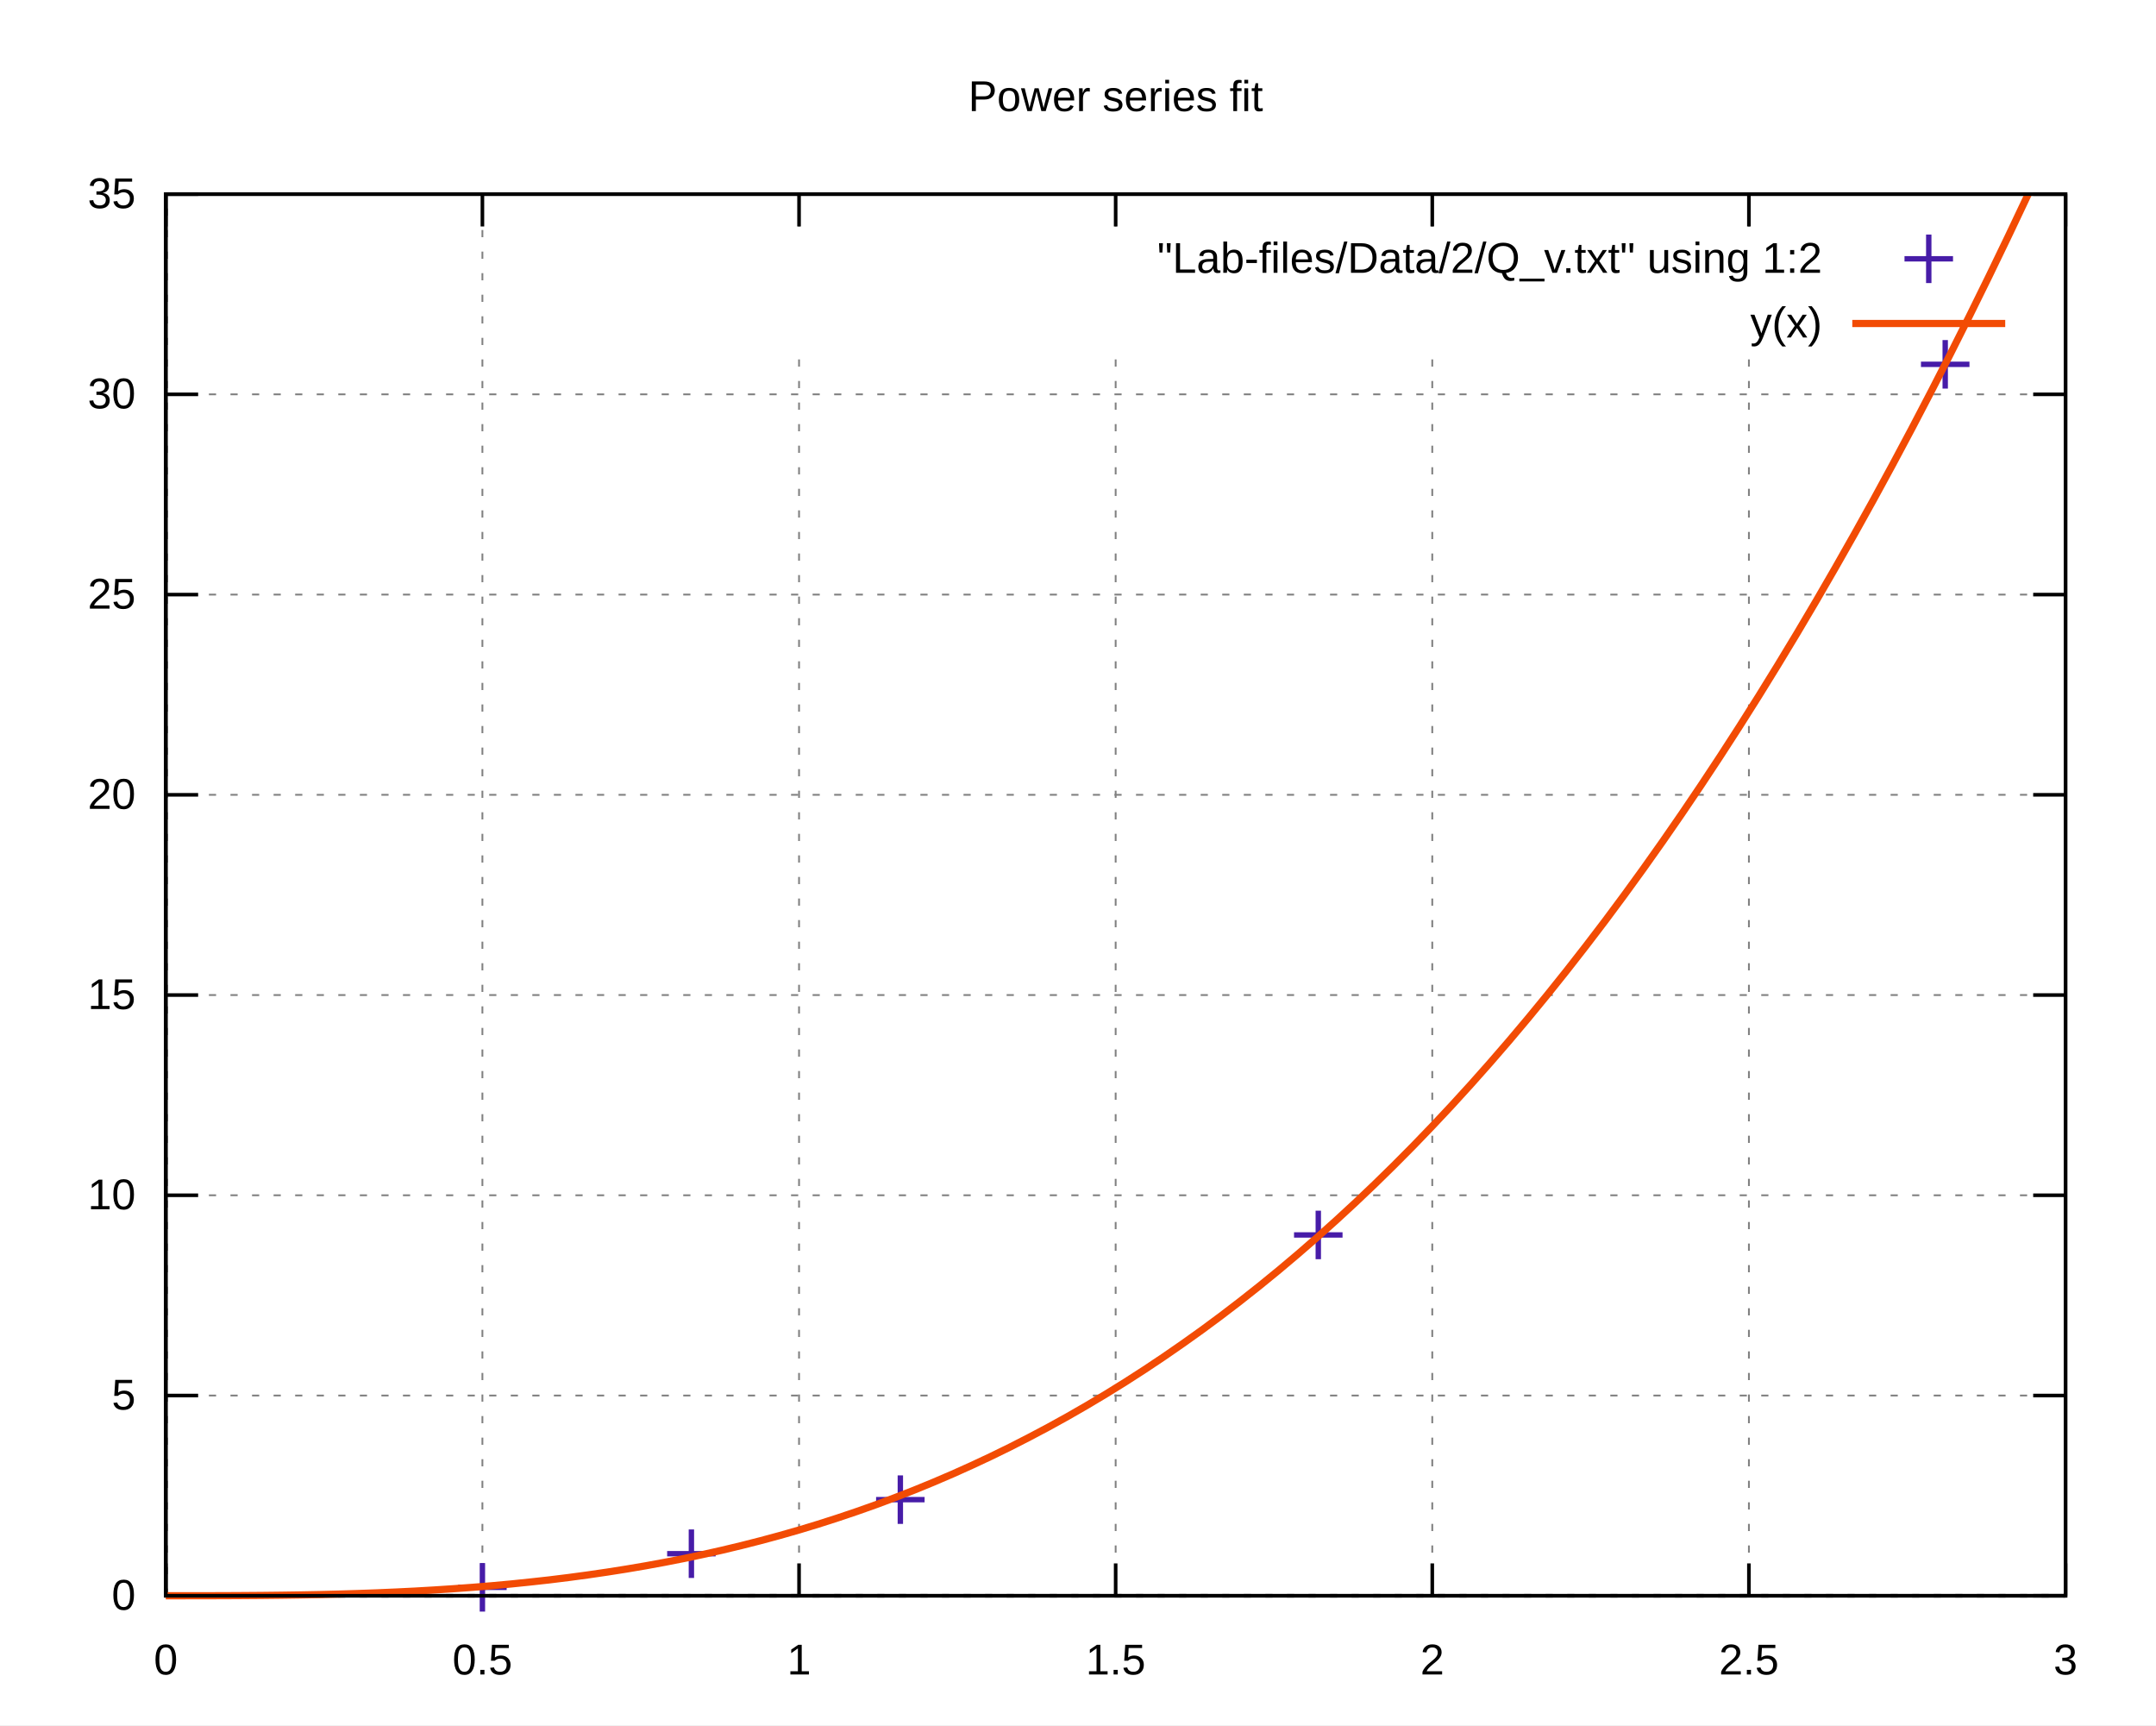
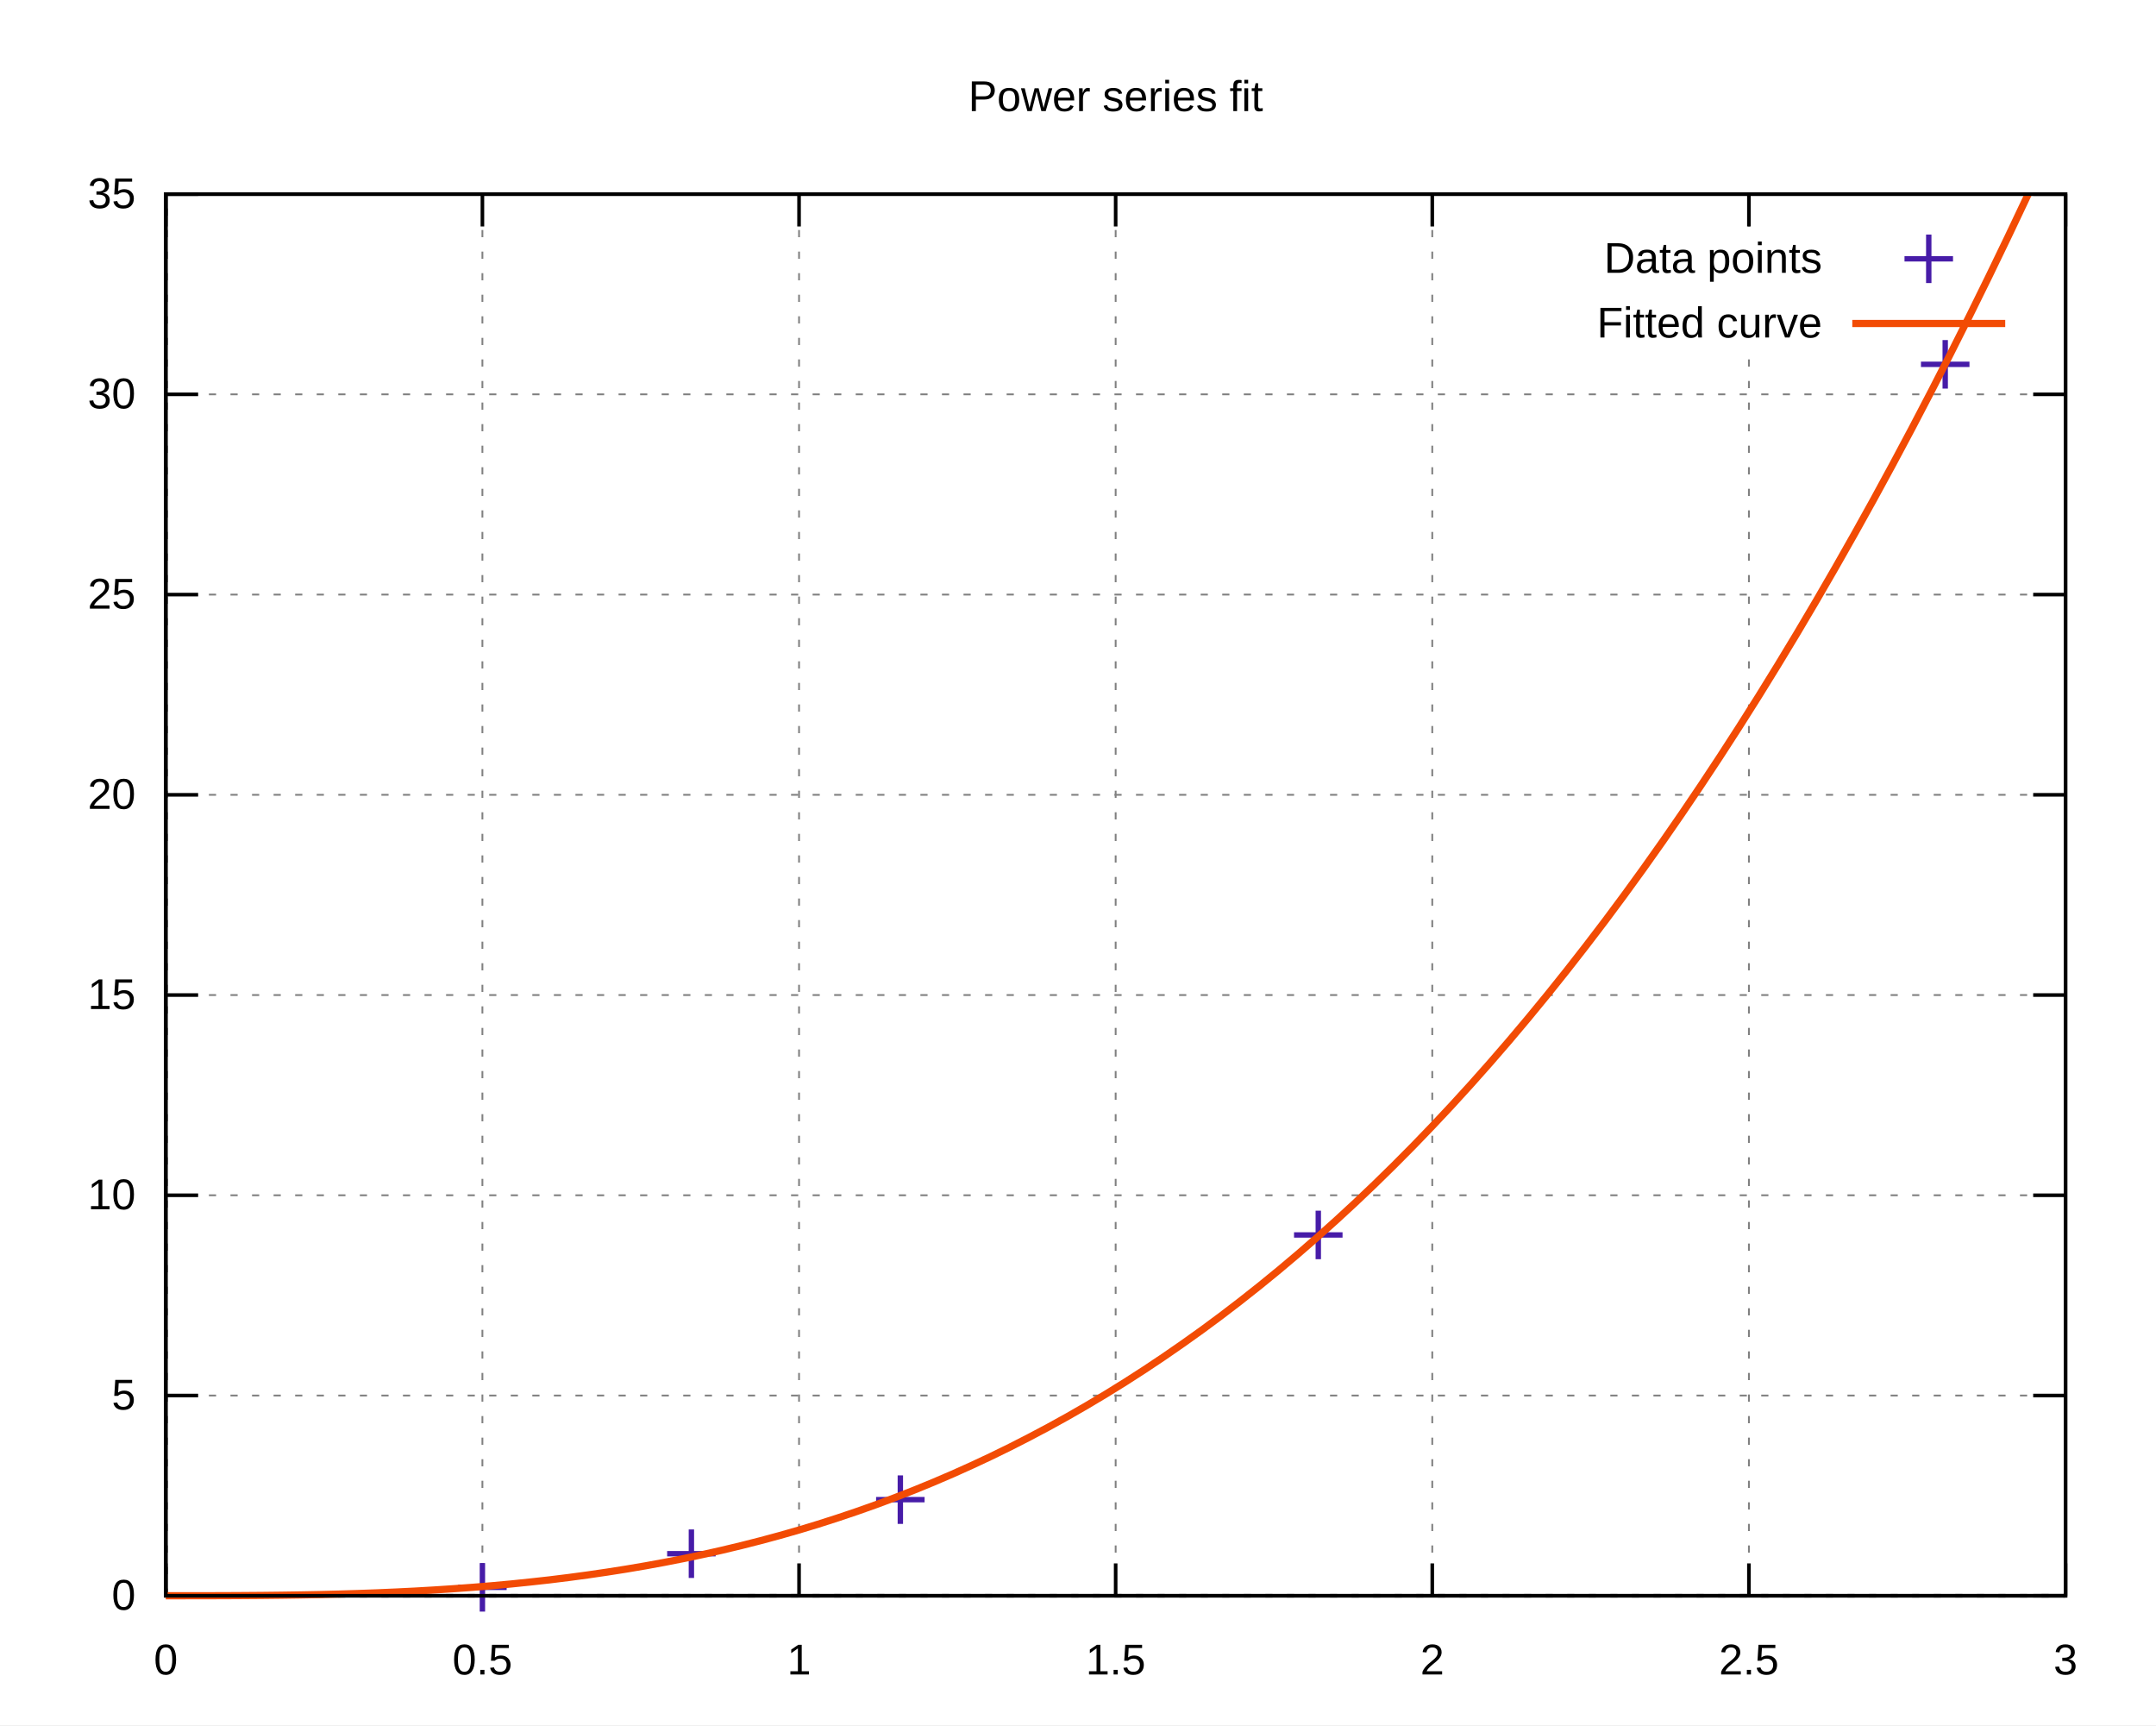
<svg xmlns="http://www.w3.org/2000/svg" xmlns:xlink="http://www.w3.org/1999/xlink" width="600" height="480" viewBox="0 0 600 480">
  <g id="gnuplot_canvas">
    <rect x="0" y="0" width="600" height="480" fill="#ffffff" />
    <defs>
      <circle id="gpDot" r="0.5" stroke-width="0.5" stroke="currentColor" />
      <path id="gpPt0" stroke-width="0.222" stroke="currentColor" d="M-1,0 h2 M0,-1 v2" />
      <path id="gpPt1" stroke-width="0.222" stroke="currentColor" d="M-1,-1 L1,1 M1,-1 L-1,1" />
      <path id="gpPt2" stroke-width="0.222" stroke="currentColor" d="M-1,0 L1,0 M0,-1 L0,1 M-1,-1 L1,1 M-1,1 L1,-1" />
      <rect id="gpPt3" stroke-width="0.222" stroke="currentColor" x="-1" y="-1" width="2" height="2" />
      <rect id="gpPt4" stroke-width="0.222" stroke="currentColor" fill="currentColor" x="-1" y="-1" width="2" height="2" />
      <circle id="gpPt5" stroke-width="0.222" stroke="currentColor" cx="0" cy="0" r="1" />
      <use xlink:href="#gpPt5" id="gpPt6" fill="currentColor" stroke="none" />
      <path id="gpPt7" stroke-width="0.222" stroke="currentColor" d="M0,-1.33 L-1.33,0.67 L1.33,0.67 z" />
      <use xlink:href="#gpPt7" id="gpPt8" fill="currentColor" stroke="none" />
      <use xlink:href="#gpPt7" id="gpPt9" stroke="currentColor" transform="rotate(180)" />
      <use xlink:href="#gpPt9" id="gpPt10" fill="currentColor" stroke="none" />
      <use xlink:href="#gpPt3" id="gpPt11" stroke="currentColor" transform="rotate(45)" />
      <use xlink:href="#gpPt11" id="gpPt12" fill="currentColor" stroke="none" />
      <path id="gpPt13" stroke-width="0.222" stroke="currentColor" d="M0,1.330 L1.265,0.411 L0.782,-1.067 L-0.782,-1.076 L-1.265,0.411 z" />
      <use xlink:href="#gpPt13" id="gpPt14" fill="currentColor" stroke="none" />
      <filter id="textbox" filterUnits="objectBoundingBox" x="0" y="0" height="1" width="1">
        <feFlood flood-color="#FFFFFF" flood-opacity="1" result="bgnd" />
        <feComposite in="SourceGraphic" in2="bgnd" operator="atop" />
      </filter>
      <filter id="greybox" filterUnits="objectBoundingBox" x="0" y="0" height="1" width="1">
        <feFlood flood-color="lightgrey" flood-opacity="1" result="grey" />
        <feComposite in="SourceGraphic" in2="grey" operator="atop" />
      </filter>
    </defs>
    <g fill="none" color="#FFFFFF" stroke="currentColor" stroke-width="1.00" stroke-linecap="butt" stroke-linejoin="miter">
</g>
    <g fill="none" color="black" stroke="currentColor" stroke-width="1.00" stroke-linecap="butt" stroke-linejoin="miter">
</g>
    <g fill="none" color="black" stroke="black" stroke-width="0.50" stroke-linecap="butt" stroke-linejoin="miter">
</g>
    <g fill="none" color="gray" stroke="currentColor" stroke-width="0.50" stroke-linecap="butt" stroke-linejoin="miter">
      <path stroke="gray" stroke-dasharray="2,4" class="gridline" d="M46.14,444.00 L574.82,444.00  " />
    </g>
    <g fill="none" color="gray" stroke="gray" stroke-width="1.00" stroke-linecap="butt" stroke-linejoin="miter">
</g>
    <g fill="none" color="black" stroke="currentColor" stroke-width="1.00" stroke-linecap="butt" stroke-linejoin="miter">
      <path stroke="black" d="M46.14,444.00 L55.14,444.00 M574.82,444.00 L565.82,444.00  " />
      <g transform="translate(37.75,447.90)" stroke="none" fill="black" font-family="Arial" font-size="12.00" text-anchor="end">
        <text>
          <tspan font-family="Arial"> 0</tspan>
        </text>
      </g>
    </g>
    <g fill="none" color="black" stroke="currentColor" stroke-width="1.00" stroke-linecap="butt" stroke-linejoin="miter">
</g>
    <g fill="none" color="black" stroke="black" stroke-width="0.50" stroke-linecap="butt" stroke-linejoin="miter">
</g>
    <g fill="none" color="gray" stroke="currentColor" stroke-width="0.50" stroke-linecap="butt" stroke-linejoin="miter">
      <path stroke="gray" stroke-dasharray="2,4" class="gridline" d="M46.14,388.29 L574.82,388.29  " />
    </g>
    <g fill="none" color="gray" stroke="gray" stroke-width="1.00" stroke-linecap="butt" stroke-linejoin="miter">
</g>
    <g fill="none" color="black" stroke="currentColor" stroke-width="1.00" stroke-linecap="butt" stroke-linejoin="miter">
      <path stroke="black" d="M46.14,388.29 L55.14,388.29 M574.82,388.29 L565.82,388.29  " />
      <g transform="translate(37.75,392.19)" stroke="none" fill="black" font-family="Arial" font-size="12.00" text-anchor="end">
        <text>
          <tspan font-family="Arial"> 5</tspan>
        </text>
      </g>
    </g>
    <g fill="none" color="black" stroke="currentColor" stroke-width="1.00" stroke-linecap="butt" stroke-linejoin="miter">
</g>
    <g fill="none" color="black" stroke="black" stroke-width="0.50" stroke-linecap="butt" stroke-linejoin="miter">
</g>
    <g fill="none" color="gray" stroke="currentColor" stroke-width="0.50" stroke-linecap="butt" stroke-linejoin="miter">
      <path stroke="gray" stroke-dasharray="2,4" class="gridline" d="M46.14,332.57 L574.82,332.57  " />
    </g>
    <g fill="none" color="gray" stroke="gray" stroke-width="1.00" stroke-linecap="butt" stroke-linejoin="miter">
</g>
    <g fill="none" color="black" stroke="currentColor" stroke-width="1.00" stroke-linecap="butt" stroke-linejoin="miter">
      <path stroke="black" d="M46.14,332.57 L55.14,332.57 M574.82,332.57 L565.82,332.57  " />
      <g transform="translate(37.75,336.47)" stroke="none" fill="black" font-family="Arial" font-size="12.00" text-anchor="end">
        <text>
          <tspan font-family="Arial"> 10</tspan>
        </text>
      </g>
    </g>
    <g fill="none" color="black" stroke="currentColor" stroke-width="1.00" stroke-linecap="butt" stroke-linejoin="miter">
</g>
    <g fill="none" color="black" stroke="black" stroke-width="0.50" stroke-linecap="butt" stroke-linejoin="miter">
</g>
    <g fill="none" color="gray" stroke="currentColor" stroke-width="0.50" stroke-linecap="butt" stroke-linejoin="miter">
      <path stroke="gray" stroke-dasharray="2,4" class="gridline" d="M46.14,276.86 L574.82,276.86  " />
    </g>
    <g fill="none" color="gray" stroke="gray" stroke-width="1.00" stroke-linecap="butt" stroke-linejoin="miter">
</g>
    <g fill="none" color="black" stroke="currentColor" stroke-width="1.00" stroke-linecap="butt" stroke-linejoin="miter">
      <path stroke="black" d="M46.14,276.86 L55.14,276.86 M574.82,276.86 L565.82,276.86  " />
      <g transform="translate(37.75,280.76)" stroke="none" fill="black" font-family="Arial" font-size="12.00" text-anchor="end">
        <text>
          <tspan font-family="Arial"> 15</tspan>
        </text>
      </g>
    </g>
    <g fill="none" color="black" stroke="currentColor" stroke-width="1.00" stroke-linecap="butt" stroke-linejoin="miter">
</g>
    <g fill="none" color="black" stroke="black" stroke-width="0.50" stroke-linecap="butt" stroke-linejoin="miter">
</g>
    <g fill="none" color="gray" stroke="currentColor" stroke-width="0.50" stroke-linecap="butt" stroke-linejoin="miter">
      <path stroke="gray" stroke-dasharray="2,4" class="gridline" d="M46.14,221.15 L574.82,221.15  " />
    </g>
    <g fill="none" color="gray" stroke="gray" stroke-width="1.00" stroke-linecap="butt" stroke-linejoin="miter">
</g>
    <g fill="none" color="black" stroke="currentColor" stroke-width="1.00" stroke-linecap="butt" stroke-linejoin="miter">
      <path stroke="black" d="M46.14,221.15 L55.14,221.15 M574.82,221.15 L565.82,221.15  " />
      <g transform="translate(37.75,225.05)" stroke="none" fill="black" font-family="Arial" font-size="12.00" text-anchor="end">
        <text>
          <tspan font-family="Arial"> 20</tspan>
        </text>
      </g>
    </g>
    <g fill="none" color="black" stroke="currentColor" stroke-width="1.00" stroke-linecap="butt" stroke-linejoin="miter">
</g>
    <g fill="none" color="black" stroke="black" stroke-width="0.50" stroke-linecap="butt" stroke-linejoin="miter">
</g>
    <g fill="none" color="gray" stroke="currentColor" stroke-width="0.50" stroke-linecap="butt" stroke-linejoin="miter">
      <path stroke="gray" stroke-dasharray="2,4" class="gridline" d="M46.14,165.44 L574.82,165.44  " />
    </g>
    <g fill="none" color="gray" stroke="gray" stroke-width="1.00" stroke-linecap="butt" stroke-linejoin="miter">
</g>
    <g fill="none" color="black" stroke="currentColor" stroke-width="1.00" stroke-linecap="butt" stroke-linejoin="miter">
      <path stroke="black" d="M46.14,165.44 L55.14,165.44 M574.82,165.44 L565.82,165.44  " />
      <g transform="translate(37.75,169.34)" stroke="none" fill="black" font-family="Arial" font-size="12.00" text-anchor="end">
        <text>
          <tspan font-family="Arial"> 25</tspan>
        </text>
      </g>
    </g>
    <g fill="none" color="black" stroke="currentColor" stroke-width="1.00" stroke-linecap="butt" stroke-linejoin="miter">
</g>
    <g fill="none" color="black" stroke="black" stroke-width="0.50" stroke-linecap="butt" stroke-linejoin="miter">
</g>
    <g fill="none" color="gray" stroke="currentColor" stroke-width="0.50" stroke-linecap="butt" stroke-linejoin="miter">
      <path stroke="gray" stroke-dasharray="2,4" class="gridline" d="M46.14,109.72 L574.82,109.72  " />
    </g>
    <g fill="none" color="gray" stroke="gray" stroke-width="1.00" stroke-linecap="butt" stroke-linejoin="miter">
</g>
    <g fill="none" color="black" stroke="currentColor" stroke-width="1.00" stroke-linecap="butt" stroke-linejoin="miter">
      <path stroke="black" d="M46.14,109.72 L55.14,109.72 M574.82,109.72 L565.82,109.72  " />
      <g transform="translate(37.75,113.62)" stroke="none" fill="black" font-family="Arial" font-size="12.00" text-anchor="end">
        <text>
          <tspan font-family="Arial"> 30</tspan>
        </text>
      </g>
    </g>
    <g fill="none" color="black" stroke="currentColor" stroke-width="1.00" stroke-linecap="butt" stroke-linejoin="miter">
</g>
    <g fill="none" color="black" stroke="black" stroke-width="0.50" stroke-linecap="butt" stroke-linejoin="miter">
</g>
    <g fill="none" color="gray" stroke="currentColor" stroke-width="0.50" stroke-linecap="butt" stroke-linejoin="miter">
      <path stroke="gray" stroke-dasharray="2,4" class="gridline" d="M46.14,54.01 L574.82,54.01  " />
    </g>
    <g fill="none" color="gray" stroke="gray" stroke-width="1.00" stroke-linecap="butt" stroke-linejoin="miter">
</g>
    <g fill="none" color="black" stroke="currentColor" stroke-width="1.00" stroke-linecap="butt" stroke-linejoin="miter">
      <path stroke="black" d="M46.14,54.01 L55.14,54.01 M574.82,54.01 L565.82,54.01  " />
      <g transform="translate(37.75,57.91)" stroke="none" fill="black" font-family="Arial" font-size="12.00" text-anchor="end">
        <text>
          <tspan font-family="Arial"> 35</tspan>
        </text>
      </g>
    </g>
    <g fill="none" color="black" stroke="currentColor" stroke-width="1.00" stroke-linecap="butt" stroke-linejoin="miter">
</g>
    <g fill="none" color="black" stroke="black" stroke-width="0.50" stroke-linecap="butt" stroke-linejoin="miter">
</g>
    <g fill="none" color="gray" stroke="currentColor" stroke-width="0.50" stroke-linecap="butt" stroke-linejoin="miter">
      <path stroke="gray" stroke-dasharray="2,4" class="gridline" d="M46.14,444.00 L46.14,54.01  " />
    </g>
    <g fill="none" color="gray" stroke="gray" stroke-width="1.00" stroke-linecap="butt" stroke-linejoin="miter">
</g>
    <g fill="none" color="black" stroke="currentColor" stroke-width="1.00" stroke-linecap="butt" stroke-linejoin="miter">
      <path stroke="black" d="M46.14,444.00 L46.14,435.00 M46.14,54.01 L46.14,63.01  " />
      <g transform="translate(46.14,465.90)" stroke="none" fill="black" font-family="Arial" font-size="12.00" text-anchor="middle">
        <text>
          <tspan font-family="Arial"> 0</tspan>
        </text>
      </g>
    </g>
    <g fill="none" color="black" stroke="currentColor" stroke-width="1.00" stroke-linecap="butt" stroke-linejoin="miter">
</g>
    <g fill="none" color="black" stroke="black" stroke-width="0.50" stroke-linecap="butt" stroke-linejoin="miter">
</g>
    <g fill="none" color="gray" stroke="currentColor" stroke-width="0.50" stroke-linecap="butt" stroke-linejoin="miter">
      <path stroke="gray" stroke-dasharray="2,4" class="gridline" d="M134.25,444.00 L134.25,54.01  " />
    </g>
    <g fill="none" color="gray" stroke="gray" stroke-width="1.00" stroke-linecap="butt" stroke-linejoin="miter">
</g>
    <g fill="none" color="black" stroke="currentColor" stroke-width="1.00" stroke-linecap="butt" stroke-linejoin="miter">
      <path stroke="black" d="M134.25,444.00 L134.25,435.00 M134.25,54.01 L134.25,63.01  " />
      <g transform="translate(134.25,465.90)" stroke="none" fill="black" font-family="Arial" font-size="12.00" text-anchor="middle">
        <text>
          <tspan font-family="Arial"> 0.5</tspan>
        </text>
      </g>
    </g>
    <g fill="none" color="black" stroke="currentColor" stroke-width="1.00" stroke-linecap="butt" stroke-linejoin="miter">
</g>
    <g fill="none" color="black" stroke="black" stroke-width="0.50" stroke-linecap="butt" stroke-linejoin="miter">
</g>
    <g fill="none" color="gray" stroke="currentColor" stroke-width="0.50" stroke-linecap="butt" stroke-linejoin="miter">
-       <path stroke="gray" stroke-dasharray="2,4" class="gridline" d="M222.37,444.00 L222.37,99.01 M222.37,63.01 L222.37,54.01  " />
+       <path stroke="gray" stroke-dasharray="2,4" class="gridline" d="M222.37,444.00 L222.37,54.01  " />
    </g>
    <g fill="none" color="gray" stroke="gray" stroke-width="1.00" stroke-linecap="butt" stroke-linejoin="miter">
</g>
    <g fill="none" color="black" stroke="currentColor" stroke-width="1.00" stroke-linecap="butt" stroke-linejoin="miter">
      <path stroke="black" d="M222.37,444.00 L222.37,435.00 M222.37,54.01 L222.37,63.01  " />
      <g transform="translate(222.37,465.90)" stroke="none" fill="black" font-family="Arial" font-size="12.00" text-anchor="middle">
        <text>
          <tspan font-family="Arial"> 1</tspan>
        </text>
      </g>
    </g>
    <g fill="none" color="black" stroke="currentColor" stroke-width="1.00" stroke-linecap="butt" stroke-linejoin="miter">
</g>
    <g fill="none" color="black" stroke="black" stroke-width="0.50" stroke-linecap="butt" stroke-linejoin="miter">
</g>
    <g fill="none" color="gray" stroke="currentColor" stroke-width="0.50" stroke-linecap="butt" stroke-linejoin="miter">
-       <path stroke="gray" stroke-dasharray="2,4" class="gridline" d="M310.48,444.00 L310.48,99.01 M310.48,63.01 L310.48,54.01  " />
+       <path stroke="gray" stroke-dasharray="2,4" class="gridline" d="M310.48,444.00 L310.48,54.01  " />
    </g>
    <g fill="none" color="gray" stroke="gray" stroke-width="1.00" stroke-linecap="butt" stroke-linejoin="miter">
</g>
    <g fill="none" color="black" stroke="currentColor" stroke-width="1.00" stroke-linecap="butt" stroke-linejoin="miter">
      <path stroke="black" d="M310.48,444.00 L310.48,435.00 M310.48,54.01 L310.48,63.01  " />
      <g transform="translate(310.48,465.90)" stroke="none" fill="black" font-family="Arial" font-size="12.00" text-anchor="middle">
        <text>
          <tspan font-family="Arial"> 1.5</tspan>
        </text>
      </g>
    </g>
    <g fill="none" color="black" stroke="currentColor" stroke-width="1.00" stroke-linecap="butt" stroke-linejoin="miter">
</g>
    <g fill="none" color="black" stroke="black" stroke-width="0.50" stroke-linecap="butt" stroke-linejoin="miter">
</g>
    <g fill="none" color="gray" stroke="currentColor" stroke-width="0.50" stroke-linecap="butt" stroke-linejoin="miter">
-       <path stroke="gray" stroke-dasharray="2,4" class="gridline" d="M398.59,444.00 L398.59,99.01 M398.59,63.01 L398.59,54.01  " />
+       <path stroke="gray" stroke-dasharray="2,4" class="gridline" d="M398.59,444.00 L398.59,54.01  " />
    </g>
    <g fill="none" color="gray" stroke="gray" stroke-width="1.00" stroke-linecap="butt" stroke-linejoin="miter">
</g>
    <g fill="none" color="black" stroke="currentColor" stroke-width="1.00" stroke-linecap="butt" stroke-linejoin="miter">
      <path stroke="black" d="M398.59,444.00 L398.59,435.00 M398.59,54.01 L398.59,63.01  " />
      <g transform="translate(398.59,465.90)" stroke="none" fill="black" font-family="Arial" font-size="12.00" text-anchor="middle">
        <text>
          <tspan font-family="Arial"> 2</tspan>
        </text>
      </g>
    </g>
    <g fill="none" color="black" stroke="currentColor" stroke-width="1.00" stroke-linecap="butt" stroke-linejoin="miter">
</g>
    <g fill="none" color="black" stroke="black" stroke-width="0.50" stroke-linecap="butt" stroke-linejoin="miter">
</g>
    <g fill="none" color="gray" stroke="currentColor" stroke-width="0.50" stroke-linecap="butt" stroke-linejoin="miter">
      <path stroke="gray" stroke-dasharray="2,4" class="gridline" d="M486.71,444.00 L486.71,99.01 M486.71,63.01 L486.71,54.01  " />
    </g>
    <g fill="none" color="gray" stroke="gray" stroke-width="1.00" stroke-linecap="butt" stroke-linejoin="miter">
</g>
    <g fill="none" color="black" stroke="currentColor" stroke-width="1.00" stroke-linecap="butt" stroke-linejoin="miter">
      <path stroke="black" d="M486.71,444.00 L486.71,435.00 M486.71,54.01 L486.71,63.01  " />
      <g transform="translate(486.71,465.90)" stroke="none" fill="black" font-family="Arial" font-size="12.00" text-anchor="middle">
        <text>
          <tspan font-family="Arial"> 2.5</tspan>
        </text>
      </g>
    </g>
    <g fill="none" color="black" stroke="currentColor" stroke-width="1.00" stroke-linecap="butt" stroke-linejoin="miter">
</g>
    <g fill="none" color="black" stroke="black" stroke-width="0.50" stroke-linecap="butt" stroke-linejoin="miter">
</g>
    <g fill="none" color="gray" stroke="currentColor" stroke-width="0.50" stroke-linecap="butt" stroke-linejoin="miter">
      <path stroke="gray" stroke-dasharray="2,4" class="gridline" d="M574.82,444.00 L574.82,54.01  " />
    </g>
    <g fill="none" color="gray" stroke="gray" stroke-width="1.00" stroke-linecap="butt" stroke-linejoin="miter">
</g>
    <g fill="none" color="black" stroke="currentColor" stroke-width="1.00" stroke-linecap="butt" stroke-linejoin="miter">
      <path stroke="black" d="M574.82,444.00 L574.82,435.00 M574.82,54.01 L574.82,63.01  " />
      <g transform="translate(574.82,465.90)" stroke="none" fill="black" font-family="Arial" font-size="12.00" text-anchor="middle">
        <text>
          <tspan font-family="Arial"> 3</tspan>
        </text>
      </g>
    </g>
    <g fill="none" color="black" stroke="currentColor" stroke-width="1.00" stroke-linecap="butt" stroke-linejoin="miter">
</g>
    <g fill="none" color="gray" stroke="currentColor" stroke-width="1.00" stroke-linecap="butt" stroke-linejoin="miter">
      <path stroke="rgb(  0,   0,   0)" stroke-dasharray="2,4" d="M46.14,444.00 L574.82,444.00  " />
    </g>
    <g fill="none" color="gray" stroke="currentColor" stroke-width="1.00" stroke-linecap="butt" stroke-linejoin="miter">
      <path stroke="rgb(  0,   0,   0)" stroke-dasharray="2,4" d="M46.14,444.00 L46.14,54.01  " />
    </g>
    <g fill="none" color="black" stroke="currentColor" stroke-width="1.00" stroke-linecap="butt" stroke-linejoin="miter">
      <path stroke="black" d="M46.14,54.01 L46.14,444.00 L574.82,444.00 L574.82,54.01 L46.14,54.01 Z  " />
    </g>
    <g fill="none" color="black" stroke="currentColor" stroke-width="1.00" stroke-linecap="butt" stroke-linejoin="miter">
</g>
    <g id="gnuplot_plot_1">
      <g fill="none" color="black" stroke="currentColor" stroke-width="1.00" stroke-linecap="butt" stroke-linejoin="miter">
        <g transform="translate(507.09,75.91)" stroke="none" fill="black" font-family="Arial" font-size="12.00" text-anchor="end">
-           <text>"Lab-files/Data/2/Q_v.txt" using 1:2</text>
+           <text>
+             <tspan font-family="Arial">Data points</tspan>
+           </text>
        </g>
      </g>
      <g fill="none" color="black" stroke="currentColor" stroke-width="1.00" stroke-linecap="butt" stroke-linejoin="miter">
        <use xlink:href="#gpPt0" transform="translate(134.25,441.66) scale(6.75)" color="rgb( 71,  28, 168)" />
        <use xlink:href="#gpPt0" transform="translate(192.41,432.30) scale(6.75)" color="rgb( 71,  28, 168)" />
        <use xlink:href="#gpPt0" transform="translate(250.56,417.26) scale(6.75)" color="rgb( 71,  28, 168)" />
        <use xlink:href="#gpPt0" transform="translate(366.87,343.61) scale(6.75)" color="rgb( 71,  28, 168)" />
        <use xlink:href="#gpPt0" transform="translate(541.34,101.37) scale(6.75)" color="rgb( 71,  28, 168)" />
        <use xlink:href="#gpPt0" transform="translate(536.76,72.01) scale(6.75)" color="rgb( 71,  28, 168)" />
      </g>
    </g>
    <g id="gnuplot_plot_2">
      <g fill="none" color="#FFFFFF" stroke="rgb( 71,  28, 168)" stroke-width="2.00" stroke-linecap="butt" stroke-linejoin="miter">
</g>
      <g fill="none" color="black" stroke="currentColor" stroke-width="2.00" stroke-linecap="butt" stroke-linejoin="miter">
        <g transform="translate(507.09,93.91)" stroke="none" fill="black" font-family="Arial" font-size="12.00" text-anchor="end">
-           <text>y(x)</text>
+           <text>
+             <tspan font-family="Arial">Fitted curve</tspan>
+           </text>
        </g>
      </g>
      <g fill="none" color="black" stroke="currentColor" stroke-width="2.00" stroke-linecap="butt" stroke-linejoin="miter">
        <path stroke="rgb(242,  75,   4)" d="M515.48,90.01 L558.04,90.01 M46.14,444.00 L51.48,444.00 L56.82,443.99 L62.16,443.98 L67.50,443.95 L72.84,443.91   L78.18,443.85 L83.52,443.77 L88.86,443.67 L94.20,443.54 L99.54,443.38 L104.88,443.19 L110.22,442.96 L115.56,442.70   L120.90,442.39 L126.24,442.04 L131.58,441.65 L136.92,441.21 L142.26,440.72 L147.60,440.17 L152.94,439.58 L158.28,438.92   L163.62,438.20 L168.96,437.42 L174.30,436.58 L179.65,435.67 L184.99,434.69 L190.33,433.64 L195.67,432.51 L201.01,431.31   L206.35,430.03 L211.69,428.67 L217.03,427.23 L222.37,425.70 L227.71,424.08 L233.05,422.37 L238.39,420.57 L243.73,418.68   L249.07,416.69 L254.41,414.61 L259.75,412.42 L265.09,410.13 L270.43,407.73 L275.77,405.23 L281.11,402.62 L286.45,399.89   L291.79,397.06 L297.13,394.11 L302.47,391.04 L307.81,387.85 L313.15,384.54 L318.49,381.10 L323.83,377.54 L329.17,373.85   L334.51,370.04 L339.85,366.09 L345.19,362.00 L350.53,357.78 L355.87,353.42 L361.21,348.92 L366.55,344.28 L371.89,339.50   L377.23,334.57 L382.57,329.49 L387.91,324.26 L393.25,318.88 L398.59,313.34 L403.93,307.65 L409.27,301.80 L414.61,295.79   L419.95,289.62 L425.29,283.28 L430.63,276.78 L435.97,270.11 L441.31,263.27 L446.66,256.26 L452.00,249.07 L457.34,241.71   L462.68,234.17 L468.02,226.45 L473.36,218.55 L478.70,210.47 L484.04,202.20 L489.38,193.75 L494.72,185.10 L500.06,176.27   L505.40,167.24 L510.74,158.01 L516.08,148.59 L521.42,138.98 L526.76,129.16 L532.10,119.14 L537.44,108.91 L542.78,98.48   L548.12,87.84 L553.46,76.99 L558.80,65.93 L564.14,54.66 L564.44,54.01  " />
      </g>
    </g>
    <g fill="none" color="black" stroke="currentColor" stroke-width="2.00" stroke-linecap="butt" stroke-linejoin="miter">
</g>
    <g fill="none" color="black" stroke="black" stroke-width="1.00" stroke-linecap="butt" stroke-linejoin="miter">
</g>
    <g fill="none" color="black" stroke="currentColor" stroke-width="1.00" stroke-linecap="butt" stroke-linejoin="miter">
      <path stroke="black" d="M46.14,54.01 L46.14,444.00 L574.82,444.00 L574.82,54.01 L46.14,54.01 Z  " />
    </g>
    <g fill="none" color="black" stroke="currentColor" stroke-width="1.00" stroke-linecap="butt" stroke-linejoin="miter">
      <g transform="translate(310.48,30.91)" stroke="none" fill="black" font-family="Arial" font-size="12.00" text-anchor="middle">
        <text>
          <tspan font-family="Arial">Power series fit</tspan>
        </text>
      </g>
    </g>
    <g fill="none" color="black" stroke="currentColor" stroke-width="1.00" stroke-linecap="butt" stroke-linejoin="miter">
</g>
  </g>
</svg>
